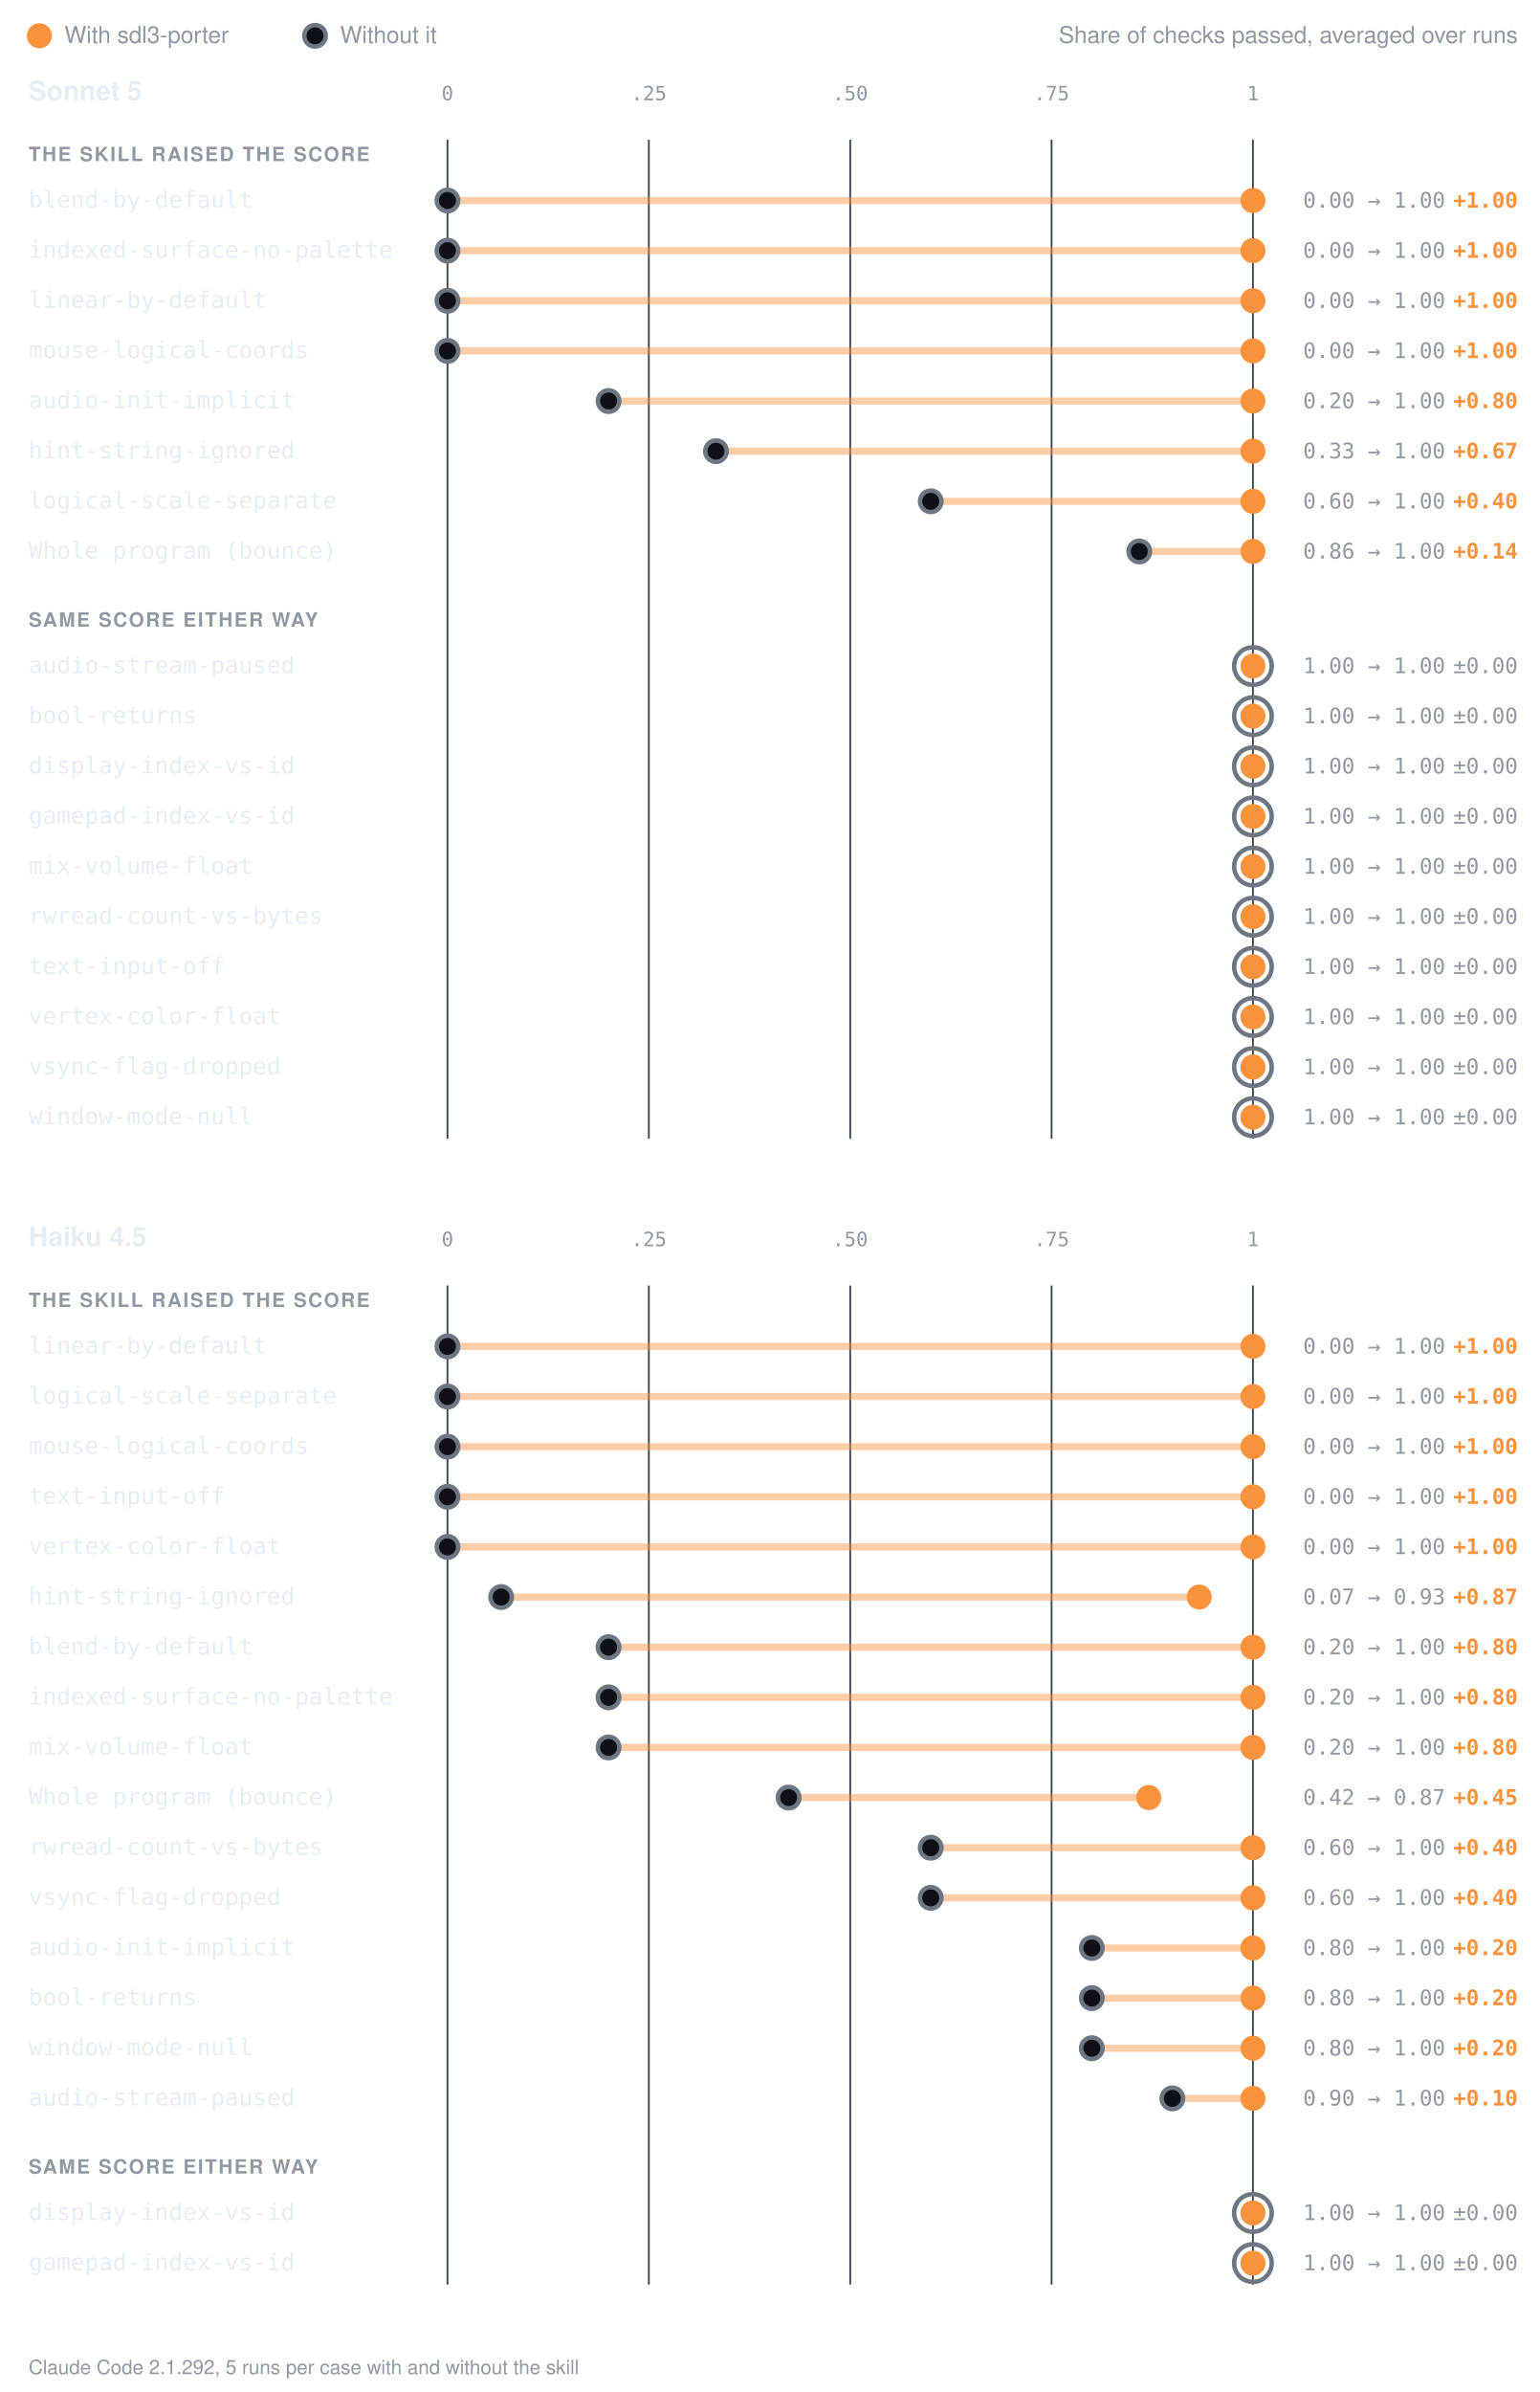
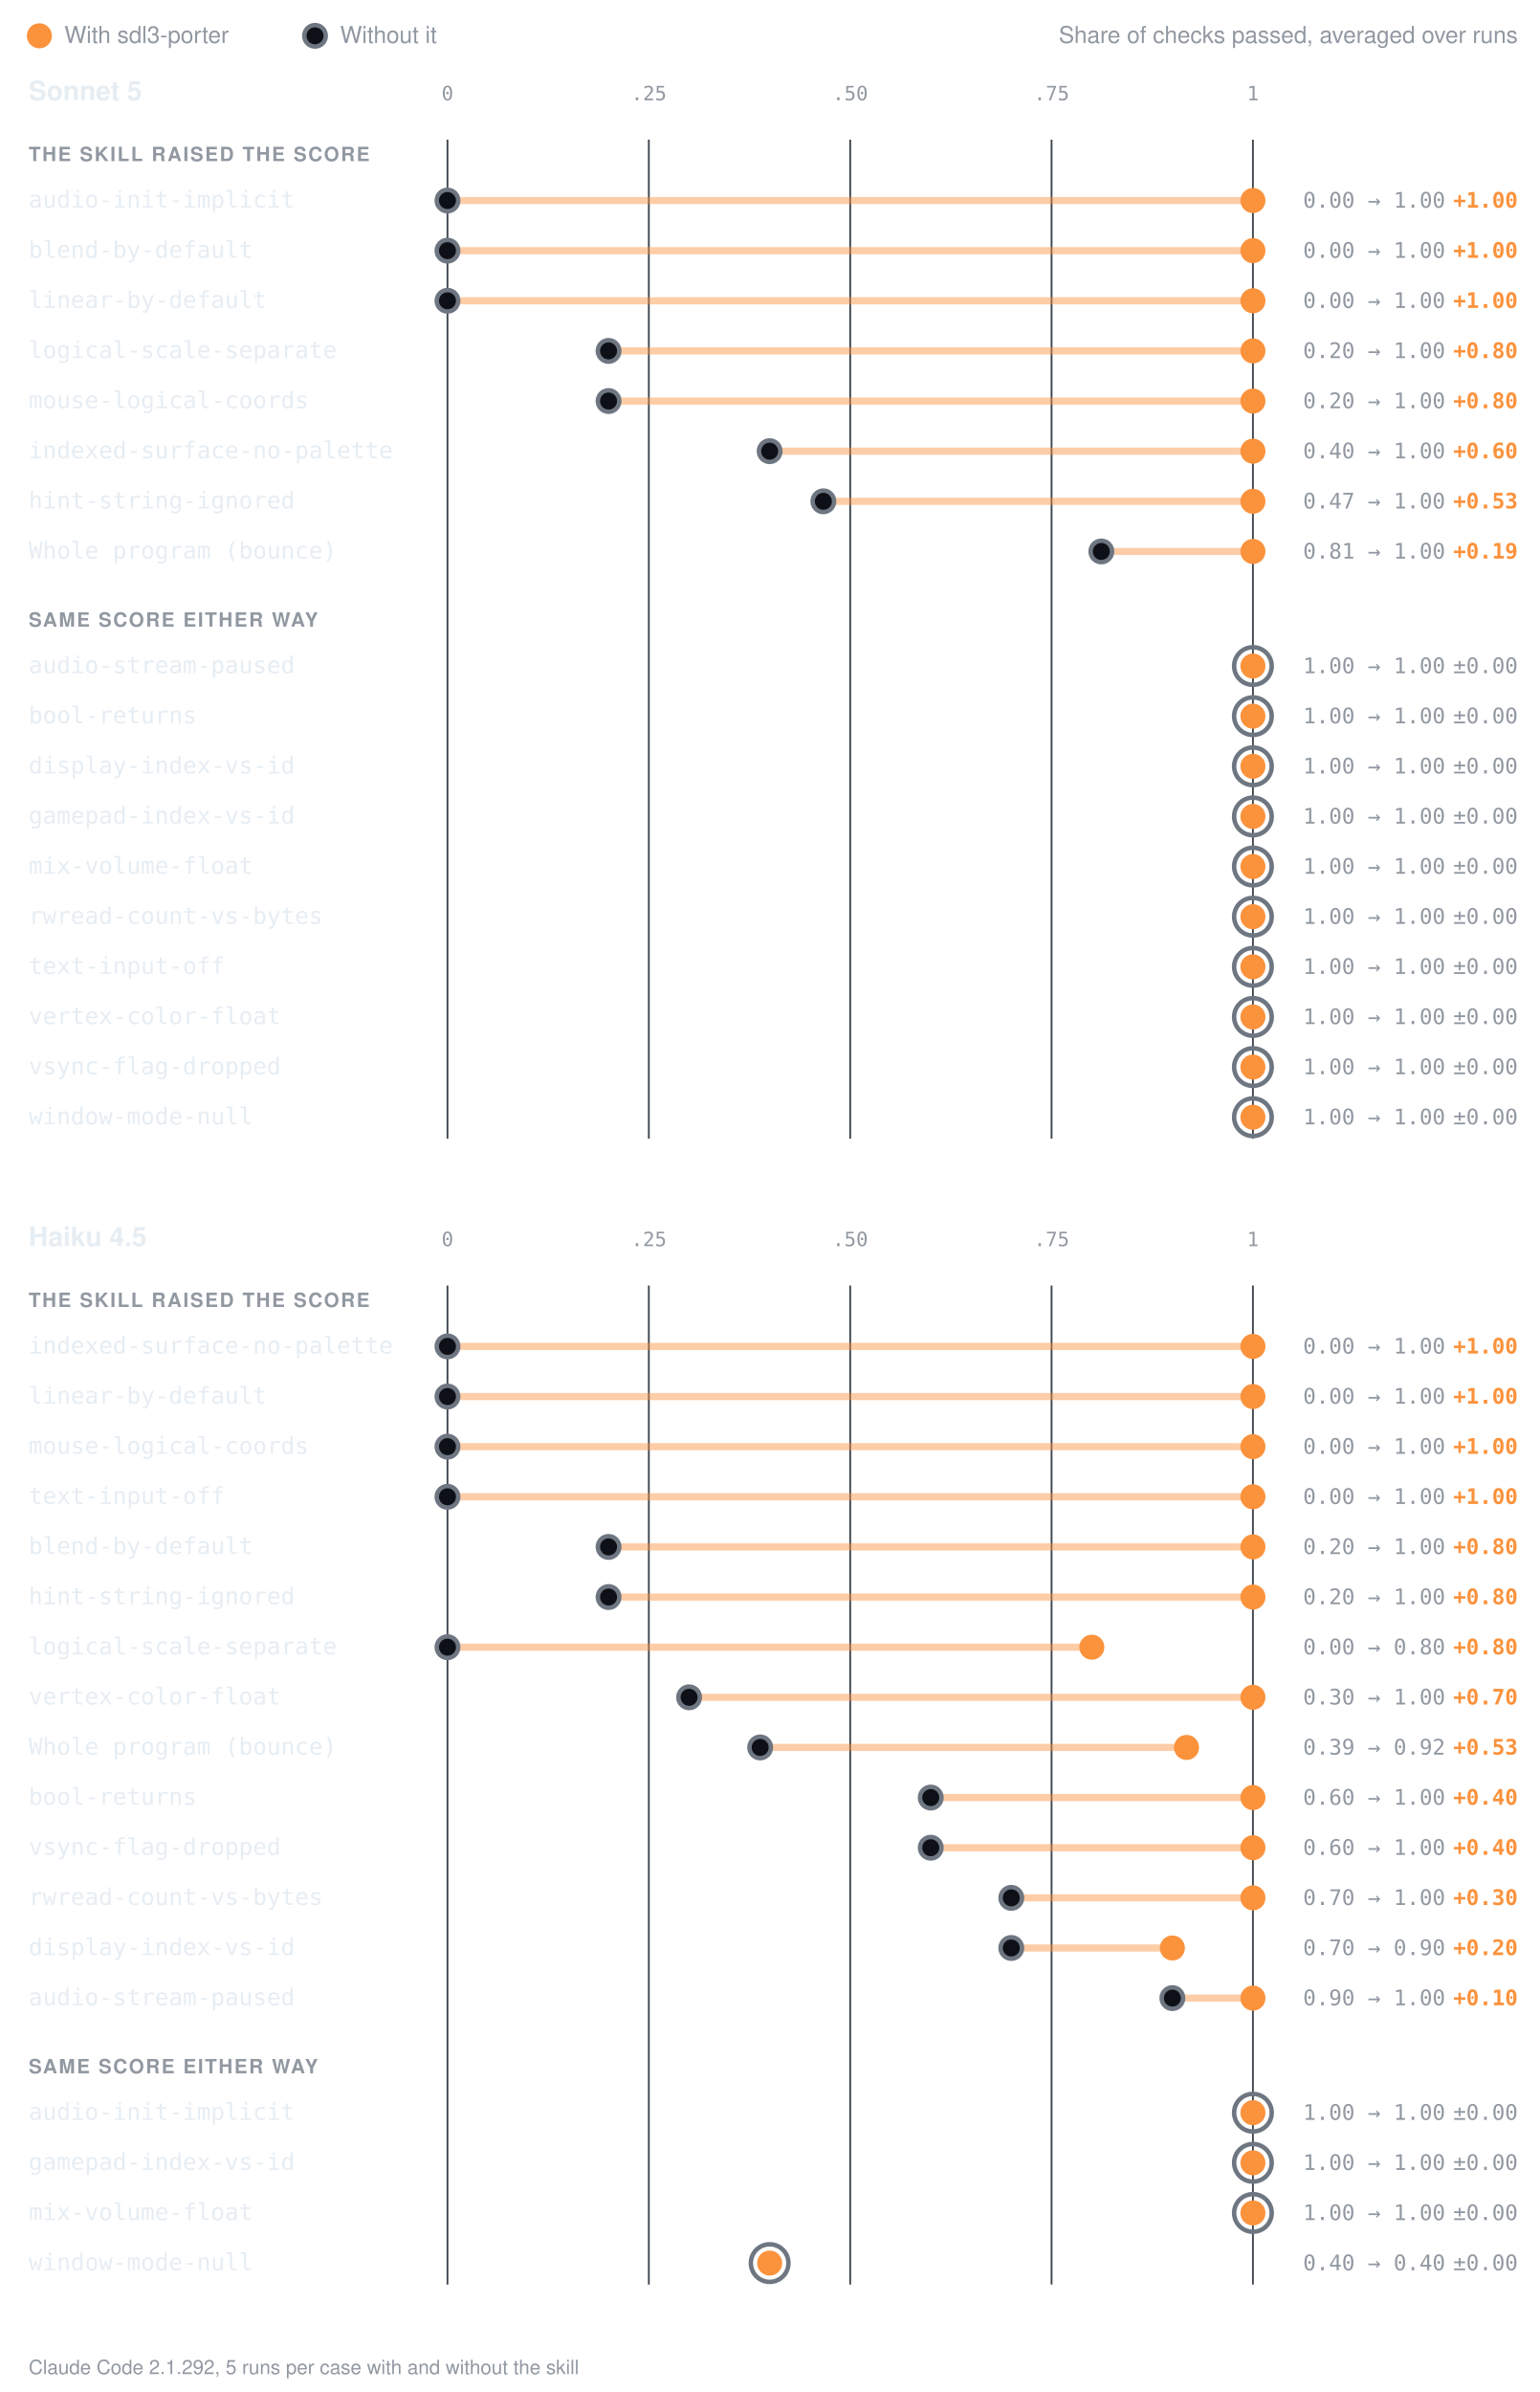
<svg xmlns="http://www.w3.org/2000/svg" width="860" height="1336" viewBox="0 0 860 1336" role="img" aria-label="Eval scores with and without sdl3-porter for each case">
  <g font-family="-apple-system, BlinkMacSystemFont, 'Segoe UI', Helvetica, Arial, sans-serif" font-size="13" fill="#9198a1">
    <circle cx="22" cy="20" r="7" fill="#fb923c" />
    <text x="36" y="24">With sdl3-porter</text>
    <circle cx="176" cy="20" r="6" fill="#0d1117" stroke="#6e7681" stroke-width="2.5" />
    <text x="190" y="24">Without it</text>
    <text x="848" y="24" text-anchor="end">Share of checks passed, averaged over runs</text>
  </g>
  <text x="16" y="56" font-family="-apple-system, BlinkMacSystemFont, 'Segoe UI', Helvetica, Arial, sans-serif" font-size="15" font-weight="600" fill="#e6edf3">Sonnet 5</text>
  <g font-family="ui-monospace, SFMono-Regular, Menlo, Consolas, monospace" font-size="11" fill="#9198a1" text-anchor="middle">
    <text x="250.0" y="56">0</text>
    <text x="362.5" y="56">.25</text>
    <text x="475.0" y="56">.50</text>
    <text x="587.5" y="56">.75</text>
    <text x="700.0" y="56">1</text>
  </g>
  <line x1="250.0" y1="78" x2="250.0" y2="636" stroke="#3d444d" stroke-width="1" />
  <line x1="362.5" y1="78" x2="362.5" y2="636" stroke="#3d444d" stroke-width="1" />
  <line x1="475.0" y1="78" x2="475.0" y2="636" stroke="#3d444d" stroke-width="1" />
  <line x1="587.5" y1="78" x2="587.5" y2="636" stroke="#3d444d" stroke-width="1" />
  <line x1="700.0" y1="78" x2="700.0" y2="636" stroke="#3d444d" stroke-width="1" />
  <text x="16" y="90" font-family="-apple-system, BlinkMacSystemFont, 'Segoe UI', Helvetica, Arial, sans-serif" font-size="11" font-weight="600" letter-spacing="0.08em" fill="#9198a1">THE SKILL RAISED THE SCORE</text>
-   <text x="16" y="116" font-family="ui-monospace, SFMono-Regular, Menlo, Consolas, monospace" font-size="13" fill="#e6edf3">blend-by-default</text>
+   <text x="16" y="116" font-family="ui-monospace, SFMono-Regular, Menlo, Consolas, monospace" font-size="13" fill="#e6edf3">audio-init-implicit</text>
  <rect x="250.0" y="110" width="450.0" height="4" rx="2" fill="#fb923c" fill-opacity="0.45" />
  <circle cx="250.0" cy="112" r="6" fill="#0d1117" stroke="#6e7681" stroke-width="2.5" />
  <circle cx="700.0" cy="112" r="7" fill="#fb923c" />
  <text x="728" y="116" font-family="ui-monospace, SFMono-Regular, Menlo, Consolas, monospace" font-size="12" fill="#9198a1">0.00 → 1.00</text>
  <text x="848" y="116" font-family="ui-monospace, SFMono-Regular, Menlo, Consolas, monospace" font-size="12" text-anchor="end" fill="#fb923c" font-weight="700">+1.00</text>
-   <text x="16" y="144" font-family="ui-monospace, SFMono-Regular, Menlo, Consolas, monospace" font-size="13" fill="#e6edf3">indexed-surface-no-palette</text>
+   <text x="16" y="144" font-family="ui-monospace, SFMono-Regular, Menlo, Consolas, monospace" font-size="13" fill="#e6edf3">blend-by-default</text>
  <rect x="250.0" y="138" width="450.0" height="4" rx="2" fill="#fb923c" fill-opacity="0.45" />
  <circle cx="250.0" cy="140" r="6" fill="#0d1117" stroke="#6e7681" stroke-width="2.5" />
  <circle cx="700.0" cy="140" r="7" fill="#fb923c" />
  <text x="728" y="144" font-family="ui-monospace, SFMono-Regular, Menlo, Consolas, monospace" font-size="12" fill="#9198a1">0.00 → 1.00</text>
  <text x="848" y="144" font-family="ui-monospace, SFMono-Regular, Menlo, Consolas, monospace" font-size="12" text-anchor="end" fill="#fb923c" font-weight="700">+1.00</text>
  <text x="16" y="172" font-family="ui-monospace, SFMono-Regular, Menlo, Consolas, monospace" font-size="13" fill="#e6edf3">linear-by-default</text>
  <rect x="250.0" y="166" width="450.0" height="4" rx="2" fill="#fb923c" fill-opacity="0.45" />
  <circle cx="250.0" cy="168" r="6" fill="#0d1117" stroke="#6e7681" stroke-width="2.5" />
  <circle cx="700.0" cy="168" r="7" fill="#fb923c" />
  <text x="728" y="172" font-family="ui-monospace, SFMono-Regular, Menlo, Consolas, monospace" font-size="12" fill="#9198a1">0.00 → 1.00</text>
  <text x="848" y="172" font-family="ui-monospace, SFMono-Regular, Menlo, Consolas, monospace" font-size="12" text-anchor="end" fill="#fb923c" font-weight="700">+1.00</text>
-   <text x="16" y="200" font-family="ui-monospace, SFMono-Regular, Menlo, Consolas, monospace" font-size="13" fill="#e6edf3">mouse-logical-coords</text>
-   <rect x="250.0" y="194" width="450.0" height="4" rx="2" fill="#fb923c" fill-opacity="0.45" />
-   <circle cx="250.0" cy="196" r="6" fill="#0d1117" stroke="#6e7681" stroke-width="2.5" />
+   <text x="16" y="200" font-family="ui-monospace, SFMono-Regular, Menlo, Consolas, monospace" font-size="13" fill="#e6edf3">logical-scale-separate</text>
+   <rect x="340.0" y="194" width="360.0" height="4" rx="2" fill="#fb923c" fill-opacity="0.45" />
+   <circle cx="340.0" cy="196" r="6" fill="#0d1117" stroke="#6e7681" stroke-width="2.5" />
  <circle cx="700.0" cy="196" r="7" fill="#fb923c" />
-   <text x="728" y="200" font-family="ui-monospace, SFMono-Regular, Menlo, Consolas, monospace" font-size="12" fill="#9198a1">0.00 → 1.00</text>
-   <text x="848" y="200" font-family="ui-monospace, SFMono-Regular, Menlo, Consolas, monospace" font-size="12" text-anchor="end" fill="#fb923c" font-weight="700">+1.00</text>
-   <text x="16" y="228" font-family="ui-monospace, SFMono-Regular, Menlo, Consolas, monospace" font-size="13" fill="#e6edf3">audio-init-implicit</text>
+   <text x="728" y="200" font-family="ui-monospace, SFMono-Regular, Menlo, Consolas, monospace" font-size="12" fill="#9198a1">0.20 → 1.00</text>
+   <text x="848" y="200" font-family="ui-monospace, SFMono-Regular, Menlo, Consolas, monospace" font-size="12" text-anchor="end" fill="#fb923c" font-weight="700">+0.80</text>
+   <text x="16" y="228" font-family="ui-monospace, SFMono-Regular, Menlo, Consolas, monospace" font-size="13" fill="#e6edf3">mouse-logical-coords</text>
  <rect x="340.0" y="222" width="360.0" height="4" rx="2" fill="#fb923c" fill-opacity="0.45" />
  <circle cx="340.0" cy="224" r="6" fill="#0d1117" stroke="#6e7681" stroke-width="2.5" />
  <circle cx="700.0" cy="224" r="7" fill="#fb923c" />
  <text x="728" y="228" font-family="ui-monospace, SFMono-Regular, Menlo, Consolas, monospace" font-size="12" fill="#9198a1">0.20 → 1.00</text>
  <text x="848" y="228" font-family="ui-monospace, SFMono-Regular, Menlo, Consolas, monospace" font-size="12" text-anchor="end" fill="#fb923c" font-weight="700">+0.80</text>
-   <text x="16" y="256" font-family="ui-monospace, SFMono-Regular, Menlo, Consolas, monospace" font-size="13" fill="#e6edf3">hint-string-ignored</text>
-   <rect x="400.0" y="250" width="300.0" height="4" rx="2" fill="#fb923c" fill-opacity="0.45" />
-   <circle cx="400.0" cy="252" r="6" fill="#0d1117" stroke="#6e7681" stroke-width="2.5" />
+   <text x="16" y="256" font-family="ui-monospace, SFMono-Regular, Menlo, Consolas, monospace" font-size="13" fill="#e6edf3">indexed-surface-no-palette</text>
+   <rect x="430.0" y="250" width="270.0" height="4" rx="2" fill="#fb923c" fill-opacity="0.45" />
+   <circle cx="430.0" cy="252" r="6" fill="#0d1117" stroke="#6e7681" stroke-width="2.5" />
  <circle cx="700.0" cy="252" r="7" fill="#fb923c" />
-   <text x="728" y="256" font-family="ui-monospace, SFMono-Regular, Menlo, Consolas, monospace" font-size="12" fill="#9198a1">0.33 → 1.00</text>
-   <text x="848" y="256" font-family="ui-monospace, SFMono-Regular, Menlo, Consolas, monospace" font-size="12" text-anchor="end" fill="#fb923c" font-weight="700">+0.67</text>
-   <text x="16" y="284" font-family="ui-monospace, SFMono-Regular, Menlo, Consolas, monospace" font-size="13" fill="#e6edf3">logical-scale-separate</text>
-   <rect x="520.0" y="278" width="180.0" height="4" rx="2" fill="#fb923c" fill-opacity="0.45" />
-   <circle cx="520.0" cy="280" r="6" fill="#0d1117" stroke="#6e7681" stroke-width="2.5" />
+   <text x="728" y="256" font-family="ui-monospace, SFMono-Regular, Menlo, Consolas, monospace" font-size="12" fill="#9198a1">0.40 → 1.00</text>
+   <text x="848" y="256" font-family="ui-monospace, SFMono-Regular, Menlo, Consolas, monospace" font-size="12" text-anchor="end" fill="#fb923c" font-weight="700">+0.60</text>
+   <text x="16" y="284" font-family="ui-monospace, SFMono-Regular, Menlo, Consolas, monospace" font-size="13" fill="#e6edf3">hint-string-ignored</text>
+   <rect x="460.0" y="278" width="240.0" height="4" rx="2" fill="#fb923c" fill-opacity="0.45" />
+   <circle cx="460.0" cy="280" r="6" fill="#0d1117" stroke="#6e7681" stroke-width="2.5" />
  <circle cx="700.0" cy="280" r="7" fill="#fb923c" />
-   <text x="728" y="284" font-family="ui-monospace, SFMono-Regular, Menlo, Consolas, monospace" font-size="12" fill="#9198a1">0.60 → 1.00</text>
-   <text x="848" y="284" font-family="ui-monospace, SFMono-Regular, Menlo, Consolas, monospace" font-size="12" text-anchor="end" fill="#fb923c" font-weight="700">+0.40</text>
+   <text x="728" y="284" font-family="ui-monospace, SFMono-Regular, Menlo, Consolas, monospace" font-size="12" fill="#9198a1">0.47 → 1.00</text>
+   <text x="848" y="284" font-family="ui-monospace, SFMono-Regular, Menlo, Consolas, monospace" font-size="12" text-anchor="end" fill="#fb923c" font-weight="700">+0.53</text>
  <text x="16" y="312" font-family="ui-monospace, SFMono-Regular, Menlo, Consolas, monospace" font-size="13" fill="#e6edf3">Whole program (bounce)</text>
-   <rect x="636.5" y="306" width="63.5" height="4" rx="2" fill="#fb923c" fill-opacity="0.45" />
-   <circle cx="636.5" cy="308" r="6" fill="#0d1117" stroke="#6e7681" stroke-width="2.5" />
+   <rect x="615.3" y="306" width="84.7" height="4" rx="2" fill="#fb923c" fill-opacity="0.45" />
+   <circle cx="615.3" cy="308" r="6" fill="#0d1117" stroke="#6e7681" stroke-width="2.5" />
  <circle cx="700.0" cy="308" r="7" fill="#fb923c" />
-   <text x="728" y="312" font-family="ui-monospace, SFMono-Regular, Menlo, Consolas, monospace" font-size="12" fill="#9198a1">0.86 → 1.00</text>
-   <text x="848" y="312" font-family="ui-monospace, SFMono-Regular, Menlo, Consolas, monospace" font-size="12" text-anchor="end" fill="#fb923c" font-weight="700">+0.14</text>
+   <text x="728" y="312" font-family="ui-monospace, SFMono-Regular, Menlo, Consolas, monospace" font-size="12" fill="#9198a1">0.81 → 1.00</text>
+   <text x="848" y="312" font-family="ui-monospace, SFMono-Regular, Menlo, Consolas, monospace" font-size="12" text-anchor="end" fill="#fb923c" font-weight="700">+0.19</text>
  <text x="16" y="350" font-family="-apple-system, BlinkMacSystemFont, 'Segoe UI', Helvetica, Arial, sans-serif" font-size="11" font-weight="600" letter-spacing="0.08em" fill="#9198a1">SAME SCORE EITHER WAY</text>
  <text x="16" y="376" font-family="ui-monospace, SFMono-Regular, Menlo, Consolas, monospace" font-size="13" fill="#e6edf3">audio-stream-paused</text>
  <circle cx="700.0" cy="372" r="10.5" fill="none" stroke="#6e7681" stroke-width="2.5" />
  <circle cx="700.0" cy="372" r="7" fill="#fb923c" />
  <text x="728" y="376" font-family="ui-monospace, SFMono-Regular, Menlo, Consolas, monospace" font-size="12" fill="#9198a1">1.00 → 1.00</text>
  <text x="848" y="376" font-family="ui-monospace, SFMono-Regular, Menlo, Consolas, monospace" font-size="12" text-anchor="end" fill="#9198a1">±0.00</text>
  <text x="16" y="404" font-family="ui-monospace, SFMono-Regular, Menlo, Consolas, monospace" font-size="13" fill="#e6edf3">bool-returns</text>
  <circle cx="700.0" cy="400" r="10.5" fill="none" stroke="#6e7681" stroke-width="2.5" />
  <circle cx="700.0" cy="400" r="7" fill="#fb923c" />
  <text x="728" y="404" font-family="ui-monospace, SFMono-Regular, Menlo, Consolas, monospace" font-size="12" fill="#9198a1">1.00 → 1.00</text>
  <text x="848" y="404" font-family="ui-monospace, SFMono-Regular, Menlo, Consolas, monospace" font-size="12" text-anchor="end" fill="#9198a1">±0.00</text>
  <text x="16" y="432" font-family="ui-monospace, SFMono-Regular, Menlo, Consolas, monospace" font-size="13" fill="#e6edf3">display-index-vs-id</text>
  <circle cx="700.0" cy="428" r="10.5" fill="none" stroke="#6e7681" stroke-width="2.5" />
  <circle cx="700.0" cy="428" r="7" fill="#fb923c" />
  <text x="728" y="432" font-family="ui-monospace, SFMono-Regular, Menlo, Consolas, monospace" font-size="12" fill="#9198a1">1.00 → 1.00</text>
  <text x="848" y="432" font-family="ui-monospace, SFMono-Regular, Menlo, Consolas, monospace" font-size="12" text-anchor="end" fill="#9198a1">±0.00</text>
  <text x="16" y="460" font-family="ui-monospace, SFMono-Regular, Menlo, Consolas, monospace" font-size="13" fill="#e6edf3">gamepad-index-vs-id</text>
  <circle cx="700.0" cy="456" r="10.5" fill="none" stroke="#6e7681" stroke-width="2.5" />
  <circle cx="700.0" cy="456" r="7" fill="#fb923c" />
  <text x="728" y="460" font-family="ui-monospace, SFMono-Regular, Menlo, Consolas, monospace" font-size="12" fill="#9198a1">1.00 → 1.00</text>
  <text x="848" y="460" font-family="ui-monospace, SFMono-Regular, Menlo, Consolas, monospace" font-size="12" text-anchor="end" fill="#9198a1">±0.00</text>
  <text x="16" y="488" font-family="ui-monospace, SFMono-Regular, Menlo, Consolas, monospace" font-size="13" fill="#e6edf3">mix-volume-float</text>
  <circle cx="700.0" cy="484" r="10.5" fill="none" stroke="#6e7681" stroke-width="2.5" />
  <circle cx="700.0" cy="484" r="7" fill="#fb923c" />
  <text x="728" y="488" font-family="ui-monospace, SFMono-Regular, Menlo, Consolas, monospace" font-size="12" fill="#9198a1">1.00 → 1.00</text>
  <text x="848" y="488" font-family="ui-monospace, SFMono-Regular, Menlo, Consolas, monospace" font-size="12" text-anchor="end" fill="#9198a1">±0.00</text>
  <text x="16" y="516" font-family="ui-monospace, SFMono-Regular, Menlo, Consolas, monospace" font-size="13" fill="#e6edf3">rwread-count-vs-bytes</text>
  <circle cx="700.0" cy="512" r="10.5" fill="none" stroke="#6e7681" stroke-width="2.5" />
  <circle cx="700.0" cy="512" r="7" fill="#fb923c" />
  <text x="728" y="516" font-family="ui-monospace, SFMono-Regular, Menlo, Consolas, monospace" font-size="12" fill="#9198a1">1.00 → 1.00</text>
  <text x="848" y="516" font-family="ui-monospace, SFMono-Regular, Menlo, Consolas, monospace" font-size="12" text-anchor="end" fill="#9198a1">±0.00</text>
  <text x="16" y="544" font-family="ui-monospace, SFMono-Regular, Menlo, Consolas, monospace" font-size="13" fill="#e6edf3">text-input-off</text>
  <circle cx="700.0" cy="540" r="10.5" fill="none" stroke="#6e7681" stroke-width="2.5" />
  <circle cx="700.0" cy="540" r="7" fill="#fb923c" />
  <text x="728" y="544" font-family="ui-monospace, SFMono-Regular, Menlo, Consolas, monospace" font-size="12" fill="#9198a1">1.00 → 1.00</text>
  <text x="848" y="544" font-family="ui-monospace, SFMono-Regular, Menlo, Consolas, monospace" font-size="12" text-anchor="end" fill="#9198a1">±0.00</text>
  <text x="16" y="572" font-family="ui-monospace, SFMono-Regular, Menlo, Consolas, monospace" font-size="13" fill="#e6edf3">vertex-color-float</text>
  <circle cx="700.0" cy="568" r="10.5" fill="none" stroke="#6e7681" stroke-width="2.5" />
  <circle cx="700.0" cy="568" r="7" fill="#fb923c" />
  <text x="728" y="572" font-family="ui-monospace, SFMono-Regular, Menlo, Consolas, monospace" font-size="12" fill="#9198a1">1.00 → 1.00</text>
  <text x="848" y="572" font-family="ui-monospace, SFMono-Regular, Menlo, Consolas, monospace" font-size="12" text-anchor="end" fill="#9198a1">±0.00</text>
  <text x="16" y="600" font-family="ui-monospace, SFMono-Regular, Menlo, Consolas, monospace" font-size="13" fill="#e6edf3">vsync-flag-dropped</text>
  <circle cx="700.0" cy="596" r="10.5" fill="none" stroke="#6e7681" stroke-width="2.5" />
  <circle cx="700.0" cy="596" r="7" fill="#fb923c" />
  <text x="728" y="600" font-family="ui-monospace, SFMono-Regular, Menlo, Consolas, monospace" font-size="12" fill="#9198a1">1.00 → 1.00</text>
  <text x="848" y="600" font-family="ui-monospace, SFMono-Regular, Menlo, Consolas, monospace" font-size="12" text-anchor="end" fill="#9198a1">±0.00</text>
  <text x="16" y="628" font-family="ui-monospace, SFMono-Regular, Menlo, Consolas, monospace" font-size="13" fill="#e6edf3">window-mode-null</text>
  <circle cx="700.0" cy="624" r="10.5" fill="none" stroke="#6e7681" stroke-width="2.5" />
  <circle cx="700.0" cy="624" r="7" fill="#fb923c" />
  <text x="728" y="628" font-family="ui-monospace, SFMono-Regular, Menlo, Consolas, monospace" font-size="12" fill="#9198a1">1.00 → 1.00</text>
  <text x="848" y="628" font-family="ui-monospace, SFMono-Regular, Menlo, Consolas, monospace" font-size="12" text-anchor="end" fill="#9198a1">±0.00</text>
  <text x="16" y="696" font-family="-apple-system, BlinkMacSystemFont, 'Segoe UI', Helvetica, Arial, sans-serif" font-size="15" font-weight="600" fill="#e6edf3">Haiku 4.5</text>
  <g font-family="ui-monospace, SFMono-Regular, Menlo, Consolas, monospace" font-size="11" fill="#9198a1" text-anchor="middle">
    <text x="250.0" y="696">0</text>
    <text x="362.5" y="696">.25</text>
    <text x="475.0" y="696">.50</text>
    <text x="587.5" y="696">.75</text>
    <text x="700.0" y="696">1</text>
  </g>
  <line x1="250.0" y1="718" x2="250.0" y2="1276" stroke="#3d444d" stroke-width="1" />
  <line x1="362.5" y1="718" x2="362.5" y2="1276" stroke="#3d444d" stroke-width="1" />
  <line x1="475.0" y1="718" x2="475.0" y2="1276" stroke="#3d444d" stroke-width="1" />
  <line x1="587.5" y1="718" x2="587.5" y2="1276" stroke="#3d444d" stroke-width="1" />
  <line x1="700.0" y1="718" x2="700.0" y2="1276" stroke="#3d444d" stroke-width="1" />
  <text x="16" y="730" font-family="-apple-system, BlinkMacSystemFont, 'Segoe UI', Helvetica, Arial, sans-serif" font-size="11" font-weight="600" letter-spacing="0.08em" fill="#9198a1">THE SKILL RAISED THE SCORE</text>
-   <text x="16" y="756" font-family="ui-monospace, SFMono-Regular, Menlo, Consolas, monospace" font-size="13" fill="#e6edf3">linear-by-default</text>
+   <text x="16" y="756" font-family="ui-monospace, SFMono-Regular, Menlo, Consolas, monospace" font-size="13" fill="#e6edf3">indexed-surface-no-palette</text>
  <rect x="250.0" y="750" width="450.0" height="4" rx="2" fill="#fb923c" fill-opacity="0.45" />
  <circle cx="250.0" cy="752" r="6" fill="#0d1117" stroke="#6e7681" stroke-width="2.5" />
  <circle cx="700.0" cy="752" r="7" fill="#fb923c" />
  <text x="728" y="756" font-family="ui-monospace, SFMono-Regular, Menlo, Consolas, monospace" font-size="12" fill="#9198a1">0.00 → 1.00</text>
  <text x="848" y="756" font-family="ui-monospace, SFMono-Regular, Menlo, Consolas, monospace" font-size="12" text-anchor="end" fill="#fb923c" font-weight="700">+1.00</text>
-   <text x="16" y="784" font-family="ui-monospace, SFMono-Regular, Menlo, Consolas, monospace" font-size="13" fill="#e6edf3">logical-scale-separate</text>
+   <text x="16" y="784" font-family="ui-monospace, SFMono-Regular, Menlo, Consolas, monospace" font-size="13" fill="#e6edf3">linear-by-default</text>
  <rect x="250.0" y="778" width="450.0" height="4" rx="2" fill="#fb923c" fill-opacity="0.45" />
  <circle cx="250.0" cy="780" r="6" fill="#0d1117" stroke="#6e7681" stroke-width="2.5" />
  <circle cx="700.0" cy="780" r="7" fill="#fb923c" />
  <text x="728" y="784" font-family="ui-monospace, SFMono-Regular, Menlo, Consolas, monospace" font-size="12" fill="#9198a1">0.00 → 1.00</text>
  <text x="848" y="784" font-family="ui-monospace, SFMono-Regular, Menlo, Consolas, monospace" font-size="12" text-anchor="end" fill="#fb923c" font-weight="700">+1.00</text>
  <text x="16" y="812" font-family="ui-monospace, SFMono-Regular, Menlo, Consolas, monospace" font-size="13" fill="#e6edf3">mouse-logical-coords</text>
  <rect x="250.0" y="806" width="450.0" height="4" rx="2" fill="#fb923c" fill-opacity="0.45" />
  <circle cx="250.0" cy="808" r="6" fill="#0d1117" stroke="#6e7681" stroke-width="2.5" />
  <circle cx="700.0" cy="808" r="7" fill="#fb923c" />
  <text x="728" y="812" font-family="ui-monospace, SFMono-Regular, Menlo, Consolas, monospace" font-size="12" fill="#9198a1">0.00 → 1.00</text>
  <text x="848" y="812" font-family="ui-monospace, SFMono-Regular, Menlo, Consolas, monospace" font-size="12" text-anchor="end" fill="#fb923c" font-weight="700">+1.00</text>
  <text x="16" y="840" font-family="ui-monospace, SFMono-Regular, Menlo, Consolas, monospace" font-size="13" fill="#e6edf3">text-input-off</text>
  <rect x="250.0" y="834" width="450.0" height="4" rx="2" fill="#fb923c" fill-opacity="0.45" />
  <circle cx="250.0" cy="836" r="6" fill="#0d1117" stroke="#6e7681" stroke-width="2.5" />
  <circle cx="700.0" cy="836" r="7" fill="#fb923c" />
  <text x="728" y="840" font-family="ui-monospace, SFMono-Regular, Menlo, Consolas, monospace" font-size="12" fill="#9198a1">0.00 → 1.00</text>
  <text x="848" y="840" font-family="ui-monospace, SFMono-Regular, Menlo, Consolas, monospace" font-size="12" text-anchor="end" fill="#fb923c" font-weight="700">+1.00</text>
-   <text x="16" y="868" font-family="ui-monospace, SFMono-Regular, Menlo, Consolas, monospace" font-size="13" fill="#e6edf3">vertex-color-float</text>
-   <rect x="250.0" y="862" width="450.0" height="4" rx="2" fill="#fb923c" fill-opacity="0.45" />
-   <circle cx="250.0" cy="864" r="6" fill="#0d1117" stroke="#6e7681" stroke-width="2.5" />
+   <text x="16" y="868" font-family="ui-monospace, SFMono-Regular, Menlo, Consolas, monospace" font-size="13" fill="#e6edf3">blend-by-default</text>
+   <rect x="340.0" y="862" width="360.0" height="4" rx="2" fill="#fb923c" fill-opacity="0.45" />
+   <circle cx="340.0" cy="864" r="6" fill="#0d1117" stroke="#6e7681" stroke-width="2.5" />
  <circle cx="700.0" cy="864" r="7" fill="#fb923c" />
-   <text x="728" y="868" font-family="ui-monospace, SFMono-Regular, Menlo, Consolas, monospace" font-size="12" fill="#9198a1">0.00 → 1.00</text>
-   <text x="848" y="868" font-family="ui-monospace, SFMono-Regular, Menlo, Consolas, monospace" font-size="12" text-anchor="end" fill="#fb923c" font-weight="700">+1.00</text>
+   <text x="728" y="868" font-family="ui-monospace, SFMono-Regular, Menlo, Consolas, monospace" font-size="12" fill="#9198a1">0.20 → 1.00</text>
+   <text x="848" y="868" font-family="ui-monospace, SFMono-Regular, Menlo, Consolas, monospace" font-size="12" text-anchor="end" fill="#fb923c" font-weight="700">+0.80</text>
  <text x="16" y="896" font-family="ui-monospace, SFMono-Regular, Menlo, Consolas, monospace" font-size="13" fill="#e6edf3">hint-string-ignored</text>
-   <rect x="280.0" y="890" width="390.0" height="4" rx="2" fill="#fb923c" fill-opacity="0.45" />
-   <circle cx="280.0" cy="892" r="6" fill="#0d1117" stroke="#6e7681" stroke-width="2.5" />
-   <circle cx="670.0" cy="892" r="7" fill="#fb923c" />
-   <text x="728" y="896" font-family="ui-monospace, SFMono-Regular, Menlo, Consolas, monospace" font-size="12" fill="#9198a1">0.07 → 0.93</text>
-   <text x="848" y="896" font-family="ui-monospace, SFMono-Regular, Menlo, Consolas, monospace" font-size="12" text-anchor="end" fill="#fb923c" font-weight="700">+0.87</text>
-   <text x="16" y="924" font-family="ui-monospace, SFMono-Regular, Menlo, Consolas, monospace" font-size="13" fill="#e6edf3">blend-by-default</text>
-   <rect x="340.0" y="918" width="360.0" height="4" rx="2" fill="#fb923c" fill-opacity="0.45" />
-   <circle cx="340.0" cy="920" r="6" fill="#0d1117" stroke="#6e7681" stroke-width="2.5" />
-   <circle cx="700.0" cy="920" r="7" fill="#fb923c" />
-   <text x="728" y="924" font-family="ui-monospace, SFMono-Regular, Menlo, Consolas, monospace" font-size="12" fill="#9198a1">0.20 → 1.00</text>
+   <rect x="340.0" y="890" width="360.0" height="4" rx="2" fill="#fb923c" fill-opacity="0.45" />
+   <circle cx="340.0" cy="892" r="6" fill="#0d1117" stroke="#6e7681" stroke-width="2.5" />
+   <circle cx="700.0" cy="892" r="7" fill="#fb923c" />
+   <text x="728" y="896" font-family="ui-monospace, SFMono-Regular, Menlo, Consolas, monospace" font-size="12" fill="#9198a1">0.20 → 1.00</text>
+   <text x="848" y="896" font-family="ui-monospace, SFMono-Regular, Menlo, Consolas, monospace" font-size="12" text-anchor="end" fill="#fb923c" font-weight="700">+0.80</text>
+   <text x="16" y="924" font-family="ui-monospace, SFMono-Regular, Menlo, Consolas, monospace" font-size="13" fill="#e6edf3">logical-scale-separate</text>
+   <rect x="250.0" y="918" width="360.0" height="4" rx="2" fill="#fb923c" fill-opacity="0.45" />
+   <circle cx="250.0" cy="920" r="6" fill="#0d1117" stroke="#6e7681" stroke-width="2.5" />
+   <circle cx="610.0" cy="920" r="7" fill="#fb923c" />
+   <text x="728" y="924" font-family="ui-monospace, SFMono-Regular, Menlo, Consolas, monospace" font-size="12" fill="#9198a1">0.00 → 0.80</text>
  <text x="848" y="924" font-family="ui-monospace, SFMono-Regular, Menlo, Consolas, monospace" font-size="12" text-anchor="end" fill="#fb923c" font-weight="700">+0.80</text>
-   <text x="16" y="952" font-family="ui-monospace, SFMono-Regular, Menlo, Consolas, monospace" font-size="13" fill="#e6edf3">indexed-surface-no-palette</text>
-   <rect x="340.0" y="946" width="360.0" height="4" rx="2" fill="#fb923c" fill-opacity="0.45" />
-   <circle cx="340.0" cy="948" r="6" fill="#0d1117" stroke="#6e7681" stroke-width="2.5" />
+   <text x="16" y="952" font-family="ui-monospace, SFMono-Regular, Menlo, Consolas, monospace" font-size="13" fill="#e6edf3">vertex-color-float</text>
+   <rect x="385.0" y="946" width="315.0" height="4" rx="2" fill="#fb923c" fill-opacity="0.45" />
+   <circle cx="385.0" cy="948" r="6" fill="#0d1117" stroke="#6e7681" stroke-width="2.5" />
  <circle cx="700.0" cy="948" r="7" fill="#fb923c" />
-   <text x="728" y="952" font-family="ui-monospace, SFMono-Regular, Menlo, Consolas, monospace" font-size="12" fill="#9198a1">0.20 → 1.00</text>
-   <text x="848" y="952" font-family="ui-monospace, SFMono-Regular, Menlo, Consolas, monospace" font-size="12" text-anchor="end" fill="#fb923c" font-weight="700">+0.80</text>
-   <text x="16" y="980" font-family="ui-monospace, SFMono-Regular, Menlo, Consolas, monospace" font-size="13" fill="#e6edf3">mix-volume-float</text>
-   <rect x="340.0" y="974" width="360.0" height="4" rx="2" fill="#fb923c" fill-opacity="0.45" />
-   <circle cx="340.0" cy="976" r="6" fill="#0d1117" stroke="#6e7681" stroke-width="2.5" />
-   <circle cx="700.0" cy="976" r="7" fill="#fb923c" />
-   <text x="728" y="980" font-family="ui-monospace, SFMono-Regular, Menlo, Consolas, monospace" font-size="12" fill="#9198a1">0.20 → 1.00</text>
-   <text x="848" y="980" font-family="ui-monospace, SFMono-Regular, Menlo, Consolas, monospace" font-size="12" text-anchor="end" fill="#fb923c" font-weight="700">+0.80</text>
-   <text x="16" y="1008" font-family="ui-monospace, SFMono-Regular, Menlo, Consolas, monospace" font-size="13" fill="#e6edf3">Whole program (bounce)</text>
-   <rect x="440.6" y="1002" width="201.2" height="4" rx="2" fill="#fb923c" fill-opacity="0.45" />
-   <circle cx="440.6" cy="1004" r="6" fill="#0d1117" stroke="#6e7681" stroke-width="2.5" />
-   <circle cx="641.8" cy="1004" r="7" fill="#fb923c" />
-   <text x="728" y="1008" font-family="ui-monospace, SFMono-Regular, Menlo, Consolas, monospace" font-size="12" fill="#9198a1">0.42 → 0.87</text>
-   <text x="848" y="1008" font-family="ui-monospace, SFMono-Regular, Menlo, Consolas, monospace" font-size="12" text-anchor="end" fill="#fb923c" font-weight="700">+0.45</text>
-   <text x="16" y="1036" font-family="ui-monospace, SFMono-Regular, Menlo, Consolas, monospace" font-size="13" fill="#e6edf3">rwread-count-vs-bytes</text>
+   <text x="728" y="952" font-family="ui-monospace, SFMono-Regular, Menlo, Consolas, monospace" font-size="12" fill="#9198a1">0.30 → 1.00</text>
+   <text x="848" y="952" font-family="ui-monospace, SFMono-Regular, Menlo, Consolas, monospace" font-size="12" text-anchor="end" fill="#fb923c" font-weight="700">+0.70</text>
+   <text x="16" y="980" font-family="ui-monospace, SFMono-Regular, Menlo, Consolas, monospace" font-size="13" fill="#e6edf3">Whole program (bounce)</text>
+   <rect x="424.7" y="974" width="238.2" height="4" rx="2" fill="#fb923c" fill-opacity="0.45" />
+   <circle cx="424.7" cy="976" r="6" fill="#0d1117" stroke="#6e7681" stroke-width="2.5" />
+   <circle cx="662.9" cy="976" r="7" fill="#fb923c" />
+   <text x="728" y="980" font-family="ui-monospace, SFMono-Regular, Menlo, Consolas, monospace" font-size="12" fill="#9198a1">0.39 → 0.92</text>
+   <text x="848" y="980" font-family="ui-monospace, SFMono-Regular, Menlo, Consolas, monospace" font-size="12" text-anchor="end" fill="#fb923c" font-weight="700">+0.53</text>
+   <text x="16" y="1008" font-family="ui-monospace, SFMono-Regular, Menlo, Consolas, monospace" font-size="13" fill="#e6edf3">bool-returns</text>
+   <rect x="520.0" y="1002" width="180.0" height="4" rx="2" fill="#fb923c" fill-opacity="0.45" />
+   <circle cx="520.0" cy="1004" r="6" fill="#0d1117" stroke="#6e7681" stroke-width="2.5" />
+   <circle cx="700.0" cy="1004" r="7" fill="#fb923c" />
+   <text x="728" y="1008" font-family="ui-monospace, SFMono-Regular, Menlo, Consolas, monospace" font-size="12" fill="#9198a1">0.60 → 1.00</text>
+   <text x="848" y="1008" font-family="ui-monospace, SFMono-Regular, Menlo, Consolas, monospace" font-size="12" text-anchor="end" fill="#fb923c" font-weight="700">+0.40</text>
+   <text x="16" y="1036" font-family="ui-monospace, SFMono-Regular, Menlo, Consolas, monospace" font-size="13" fill="#e6edf3">vsync-flag-dropped</text>
  <rect x="520.0" y="1030" width="180.0" height="4" rx="2" fill="#fb923c" fill-opacity="0.45" />
  <circle cx="520.0" cy="1032" r="6" fill="#0d1117" stroke="#6e7681" stroke-width="2.5" />
  <circle cx="700.0" cy="1032" r="7" fill="#fb923c" />
  <text x="728" y="1036" font-family="ui-monospace, SFMono-Regular, Menlo, Consolas, monospace" font-size="12" fill="#9198a1">0.60 → 1.00</text>
  <text x="848" y="1036" font-family="ui-monospace, SFMono-Regular, Menlo, Consolas, monospace" font-size="12" text-anchor="end" fill="#fb923c" font-weight="700">+0.40</text>
-   <text x="16" y="1064" font-family="ui-monospace, SFMono-Regular, Menlo, Consolas, monospace" font-size="13" fill="#e6edf3">vsync-flag-dropped</text>
-   <rect x="520.0" y="1058" width="180.0" height="4" rx="2" fill="#fb923c" fill-opacity="0.45" />
-   <circle cx="520.0" cy="1060" r="6" fill="#0d1117" stroke="#6e7681" stroke-width="2.5" />
+   <text x="16" y="1064" font-family="ui-monospace, SFMono-Regular, Menlo, Consolas, monospace" font-size="13" fill="#e6edf3">rwread-count-vs-bytes</text>
+   <rect x="565.0" y="1058" width="135.0" height="4" rx="2" fill="#fb923c" fill-opacity="0.45" />
+   <circle cx="565.0" cy="1060" r="6" fill="#0d1117" stroke="#6e7681" stroke-width="2.5" />
  <circle cx="700.0" cy="1060" r="7" fill="#fb923c" />
-   <text x="728" y="1064" font-family="ui-monospace, SFMono-Regular, Menlo, Consolas, monospace" font-size="12" fill="#9198a1">0.60 → 1.00</text>
-   <text x="848" y="1064" font-family="ui-monospace, SFMono-Regular, Menlo, Consolas, monospace" font-size="12" text-anchor="end" fill="#fb923c" font-weight="700">+0.40</text>
-   <text x="16" y="1092" font-family="ui-monospace, SFMono-Regular, Menlo, Consolas, monospace" font-size="13" fill="#e6edf3">audio-init-implicit</text>
-   <rect x="610.0" y="1086" width="90.0" height="4" rx="2" fill="#fb923c" fill-opacity="0.45" />
-   <circle cx="610.0" cy="1088" r="6" fill="#0d1117" stroke="#6e7681" stroke-width="2.5" />
-   <circle cx="700.0" cy="1088" r="7" fill="#fb923c" />
-   <text x="728" y="1092" font-family="ui-monospace, SFMono-Regular, Menlo, Consolas, monospace" font-size="12" fill="#9198a1">0.80 → 1.00</text>
+   <text x="728" y="1064" font-family="ui-monospace, SFMono-Regular, Menlo, Consolas, monospace" font-size="12" fill="#9198a1">0.70 → 1.00</text>
+   <text x="848" y="1064" font-family="ui-monospace, SFMono-Regular, Menlo, Consolas, monospace" font-size="12" text-anchor="end" fill="#fb923c" font-weight="700">+0.30</text>
+   <text x="16" y="1092" font-family="ui-monospace, SFMono-Regular, Menlo, Consolas, monospace" font-size="13" fill="#e6edf3">display-index-vs-id</text>
+   <rect x="565.0" y="1086" width="90.0" height="4" rx="2" fill="#fb923c" fill-opacity="0.45" />
+   <circle cx="565.0" cy="1088" r="6" fill="#0d1117" stroke="#6e7681" stroke-width="2.5" />
+   <circle cx="655.0" cy="1088" r="7" fill="#fb923c" />
+   <text x="728" y="1092" font-family="ui-monospace, SFMono-Regular, Menlo, Consolas, monospace" font-size="12" fill="#9198a1">0.70 → 0.90</text>
  <text x="848" y="1092" font-family="ui-monospace, SFMono-Regular, Menlo, Consolas, monospace" font-size="12" text-anchor="end" fill="#fb923c" font-weight="700">+0.20</text>
-   <text x="16" y="1120" font-family="ui-monospace, SFMono-Regular, Menlo, Consolas, monospace" font-size="13" fill="#e6edf3">bool-returns</text>
-   <rect x="610.0" y="1114" width="90.0" height="4" rx="2" fill="#fb923c" fill-opacity="0.45" />
-   <circle cx="610.0" cy="1116" r="6" fill="#0d1117" stroke="#6e7681" stroke-width="2.5" />
+   <text x="16" y="1120" font-family="ui-monospace, SFMono-Regular, Menlo, Consolas, monospace" font-size="13" fill="#e6edf3">audio-stream-paused</text>
+   <rect x="655.0" y="1114" width="45.0" height="4" rx="2" fill="#fb923c" fill-opacity="0.45" />
+   <circle cx="655.0" cy="1116" r="6" fill="#0d1117" stroke="#6e7681" stroke-width="2.5" />
  <circle cx="700.0" cy="1116" r="7" fill="#fb923c" />
-   <text x="728" y="1120" font-family="ui-monospace, SFMono-Regular, Menlo, Consolas, monospace" font-size="12" fill="#9198a1">0.80 → 1.00</text>
-   <text x="848" y="1120" font-family="ui-monospace, SFMono-Regular, Menlo, Consolas, monospace" font-size="12" text-anchor="end" fill="#fb923c" font-weight="700">+0.20</text>
-   <text x="16" y="1148" font-family="ui-monospace, SFMono-Regular, Menlo, Consolas, monospace" font-size="13" fill="#e6edf3">window-mode-null</text>
-   <rect x="610.0" y="1142" width="90.0" height="4" rx="2" fill="#fb923c" fill-opacity="0.45" />
-   <circle cx="610.0" cy="1144" r="6" fill="#0d1117" stroke="#6e7681" stroke-width="2.5" />
-   <circle cx="700.0" cy="1144" r="7" fill="#fb923c" />
-   <text x="728" y="1148" font-family="ui-monospace, SFMono-Regular, Menlo, Consolas, monospace" font-size="12" fill="#9198a1">0.80 → 1.00</text>
-   <text x="848" y="1148" font-family="ui-monospace, SFMono-Regular, Menlo, Consolas, monospace" font-size="12" text-anchor="end" fill="#fb923c" font-weight="700">+0.20</text>
-   <text x="16" y="1176" font-family="ui-monospace, SFMono-Regular, Menlo, Consolas, monospace" font-size="13" fill="#e6edf3">audio-stream-paused</text>
-   <rect x="655.0" y="1170" width="45.0" height="4" rx="2" fill="#fb923c" fill-opacity="0.45" />
-   <circle cx="655.0" cy="1172" r="6" fill="#0d1117" stroke="#6e7681" stroke-width="2.5" />
-   <circle cx="700.0" cy="1172" r="7" fill="#fb923c" />
-   <text x="728" y="1176" font-family="ui-monospace, SFMono-Regular, Menlo, Consolas, monospace" font-size="12" fill="#9198a1">0.90 → 1.00</text>
-   <text x="848" y="1176" font-family="ui-monospace, SFMono-Regular, Menlo, Consolas, monospace" font-size="12" text-anchor="end" fill="#fb923c" font-weight="700">+0.10</text>
-   <text x="16" y="1214" font-family="-apple-system, BlinkMacSystemFont, 'Segoe UI', Helvetica, Arial, sans-serif" font-size="11" font-weight="600" letter-spacing="0.08em" fill="#9198a1">SAME SCORE EITHER WAY</text>
-   <text x="16" y="1240" font-family="ui-monospace, SFMono-Regular, Menlo, Consolas, monospace" font-size="13" fill="#e6edf3">display-index-vs-id</text>
+   <text x="728" y="1120" font-family="ui-monospace, SFMono-Regular, Menlo, Consolas, monospace" font-size="12" fill="#9198a1">0.90 → 1.00</text>
+   <text x="848" y="1120" font-family="ui-monospace, SFMono-Regular, Menlo, Consolas, monospace" font-size="12" text-anchor="end" fill="#fb923c" font-weight="700">+0.10</text>
+   <text x="16" y="1158" font-family="-apple-system, BlinkMacSystemFont, 'Segoe UI', Helvetica, Arial, sans-serif" font-size="11" font-weight="600" letter-spacing="0.08em" fill="#9198a1">SAME SCORE EITHER WAY</text>
+   <text x="16" y="1184" font-family="ui-monospace, SFMono-Regular, Menlo, Consolas, monospace" font-size="13" fill="#e6edf3">audio-init-implicit</text>
+   <circle cx="700.0" cy="1180" r="10.5" fill="none" stroke="#6e7681" stroke-width="2.5" />
+   <circle cx="700.0" cy="1180" r="7" fill="#fb923c" />
+   <text x="728" y="1184" font-family="ui-monospace, SFMono-Regular, Menlo, Consolas, monospace" font-size="12" fill="#9198a1">1.00 → 1.00</text>
+   <text x="848" y="1184" font-family="ui-monospace, SFMono-Regular, Menlo, Consolas, monospace" font-size="12" text-anchor="end" fill="#9198a1">±0.00</text>
+   <text x="16" y="1212" font-family="ui-monospace, SFMono-Regular, Menlo, Consolas, monospace" font-size="13" fill="#e6edf3">gamepad-index-vs-id</text>
+   <circle cx="700.0" cy="1208" r="10.5" fill="none" stroke="#6e7681" stroke-width="2.5" />
+   <circle cx="700.0" cy="1208" r="7" fill="#fb923c" />
+   <text x="728" y="1212" font-family="ui-monospace, SFMono-Regular, Menlo, Consolas, monospace" font-size="12" fill="#9198a1">1.00 → 1.00</text>
+   <text x="848" y="1212" font-family="ui-monospace, SFMono-Regular, Menlo, Consolas, monospace" font-size="12" text-anchor="end" fill="#9198a1">±0.00</text>
+   <text x="16" y="1240" font-family="ui-monospace, SFMono-Regular, Menlo, Consolas, monospace" font-size="13" fill="#e6edf3">mix-volume-float</text>
  <circle cx="700.0" cy="1236" r="10.5" fill="none" stroke="#6e7681" stroke-width="2.5" />
  <circle cx="700.0" cy="1236" r="7" fill="#fb923c" />
  <text x="728" y="1240" font-family="ui-monospace, SFMono-Regular, Menlo, Consolas, monospace" font-size="12" fill="#9198a1">1.00 → 1.00</text>
  <text x="848" y="1240" font-family="ui-monospace, SFMono-Regular, Menlo, Consolas, monospace" font-size="12" text-anchor="end" fill="#9198a1">±0.00</text>
-   <text x="16" y="1268" font-family="ui-monospace, SFMono-Regular, Menlo, Consolas, monospace" font-size="13" fill="#e6edf3">gamepad-index-vs-id</text>
-   <circle cx="700.0" cy="1264" r="10.5" fill="none" stroke="#6e7681" stroke-width="2.5" />
-   <circle cx="700.0" cy="1264" r="7" fill="#fb923c" />
-   <text x="728" y="1268" font-family="ui-monospace, SFMono-Regular, Menlo, Consolas, monospace" font-size="12" fill="#9198a1">1.00 → 1.00</text>
+   <text x="16" y="1268" font-family="ui-monospace, SFMono-Regular, Menlo, Consolas, monospace" font-size="13" fill="#e6edf3">window-mode-null</text>
+   <circle cx="430.0" cy="1264" r="10.5" fill="none" stroke="#6e7681" stroke-width="2.5" />
+   <circle cx="430.0" cy="1264" r="7" fill="#fb923c" />
+   <text x="728" y="1268" font-family="ui-monospace, SFMono-Regular, Menlo, Consolas, monospace" font-size="12" fill="#9198a1">0.40 → 0.40</text>
  <text x="848" y="1268" font-family="ui-monospace, SFMono-Regular, Menlo, Consolas, monospace" font-size="12" text-anchor="end" fill="#9198a1">±0.00</text>
  <text x="16" y="1326" font-family="-apple-system, BlinkMacSystemFont, 'Segoe UI', Helvetica, Arial, sans-serif" font-size="11" fill="#9198a1">Claude Code 2.1.292, 5 runs per case with and without the skill</text>
</svg>
